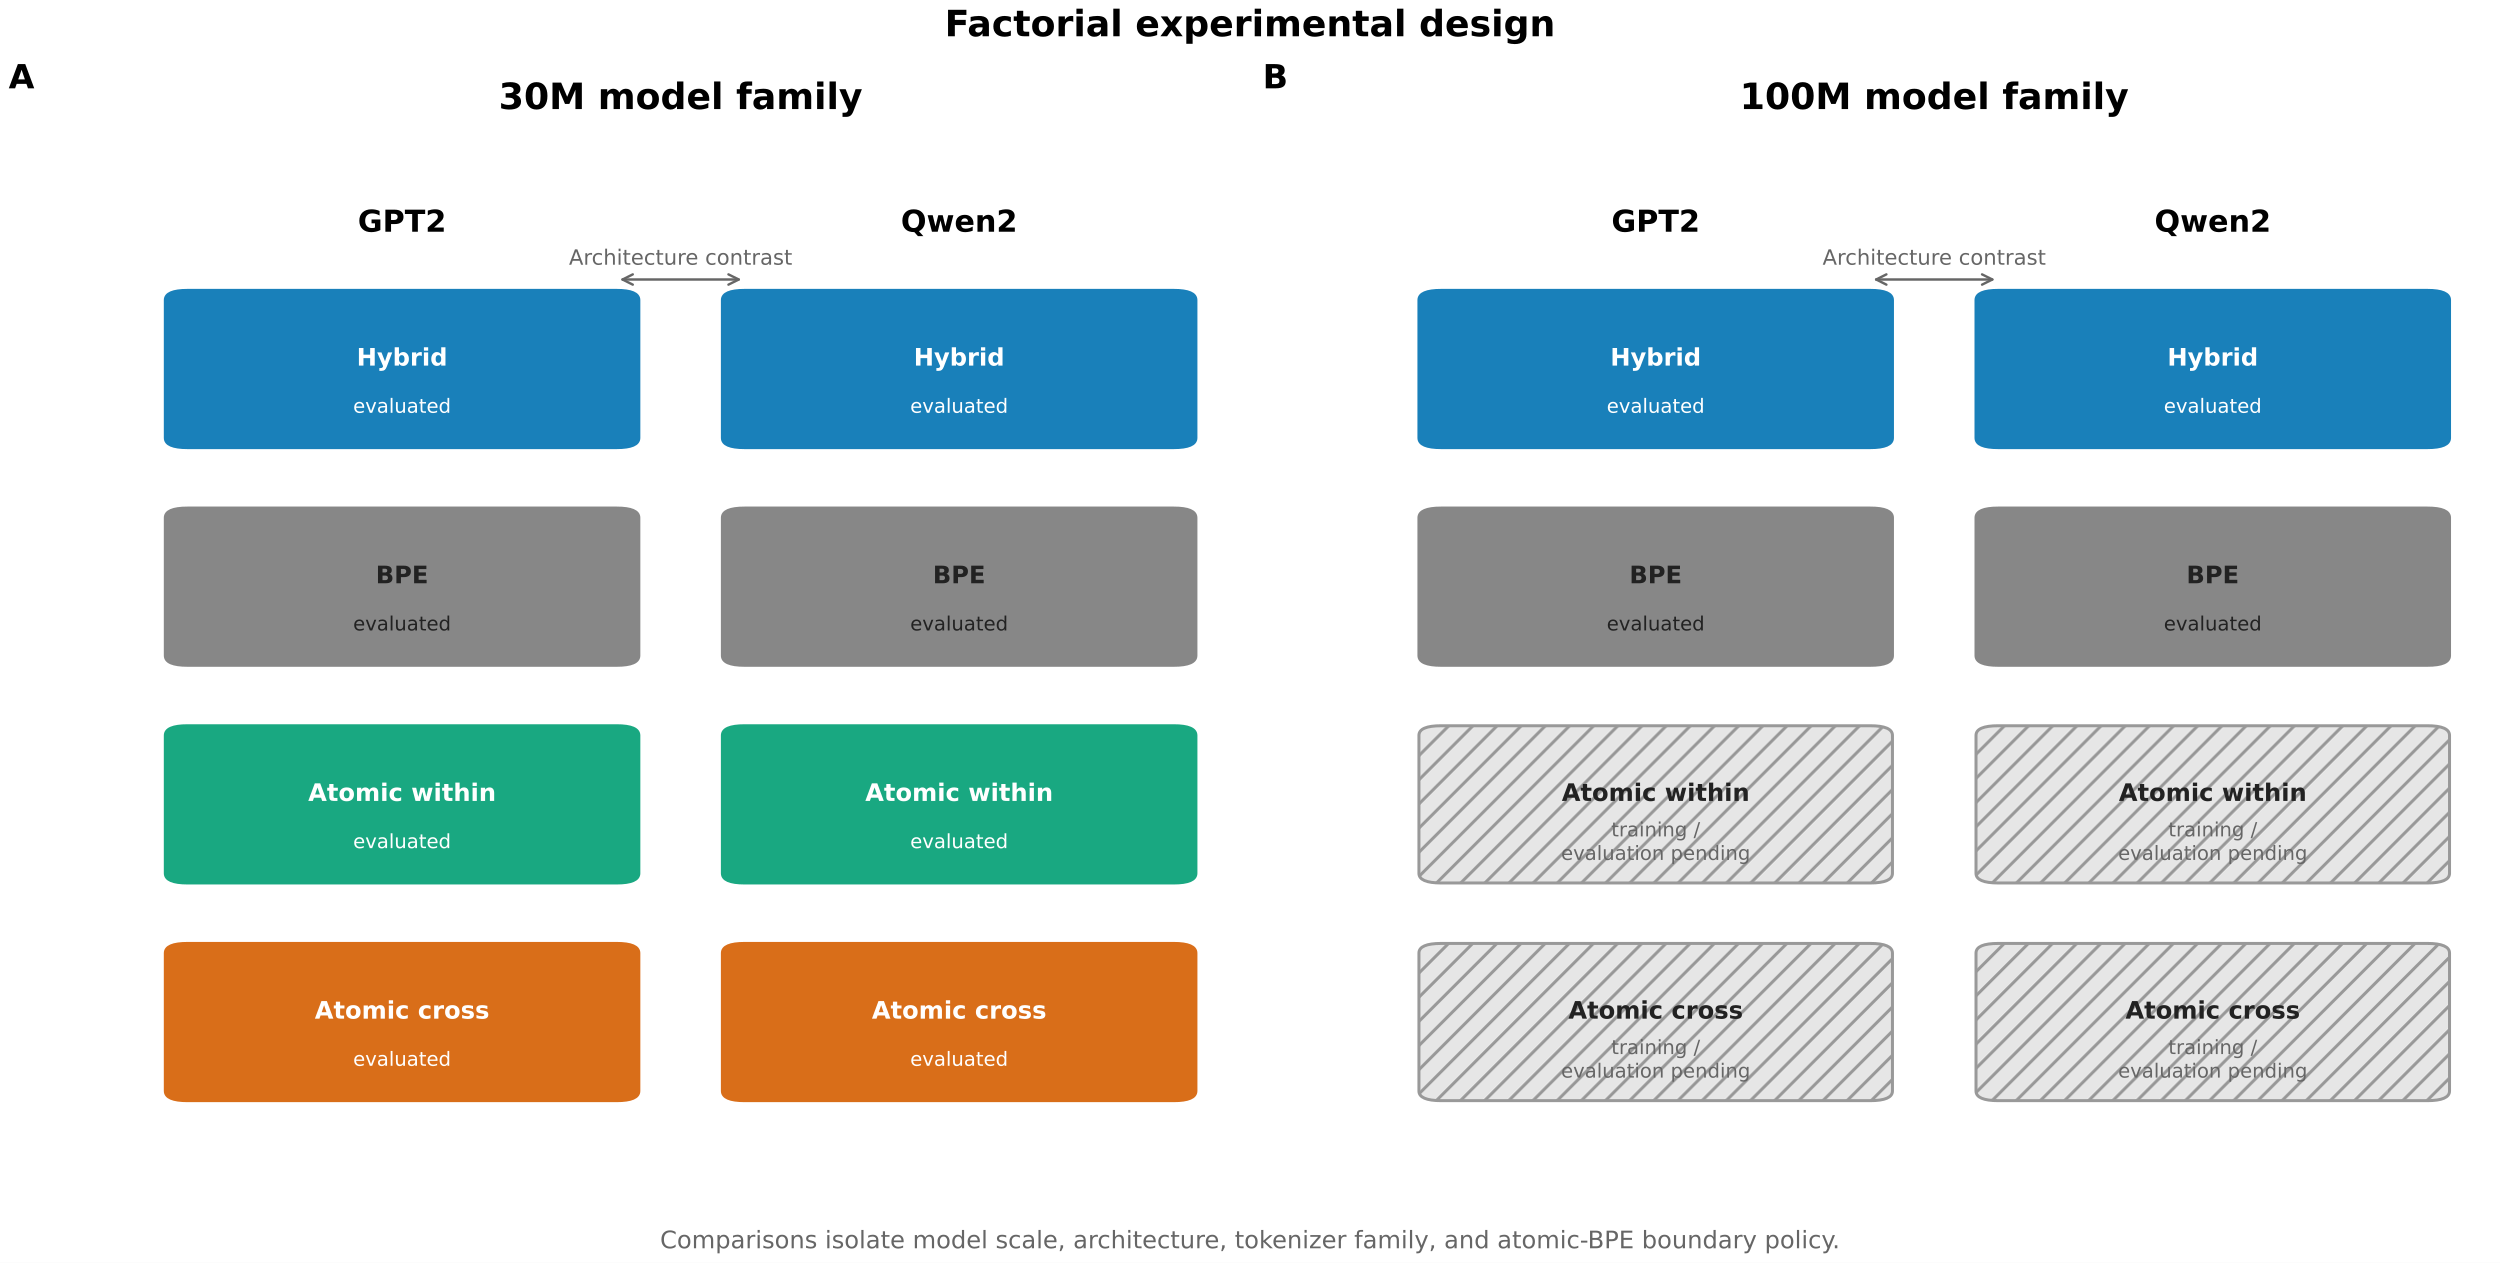
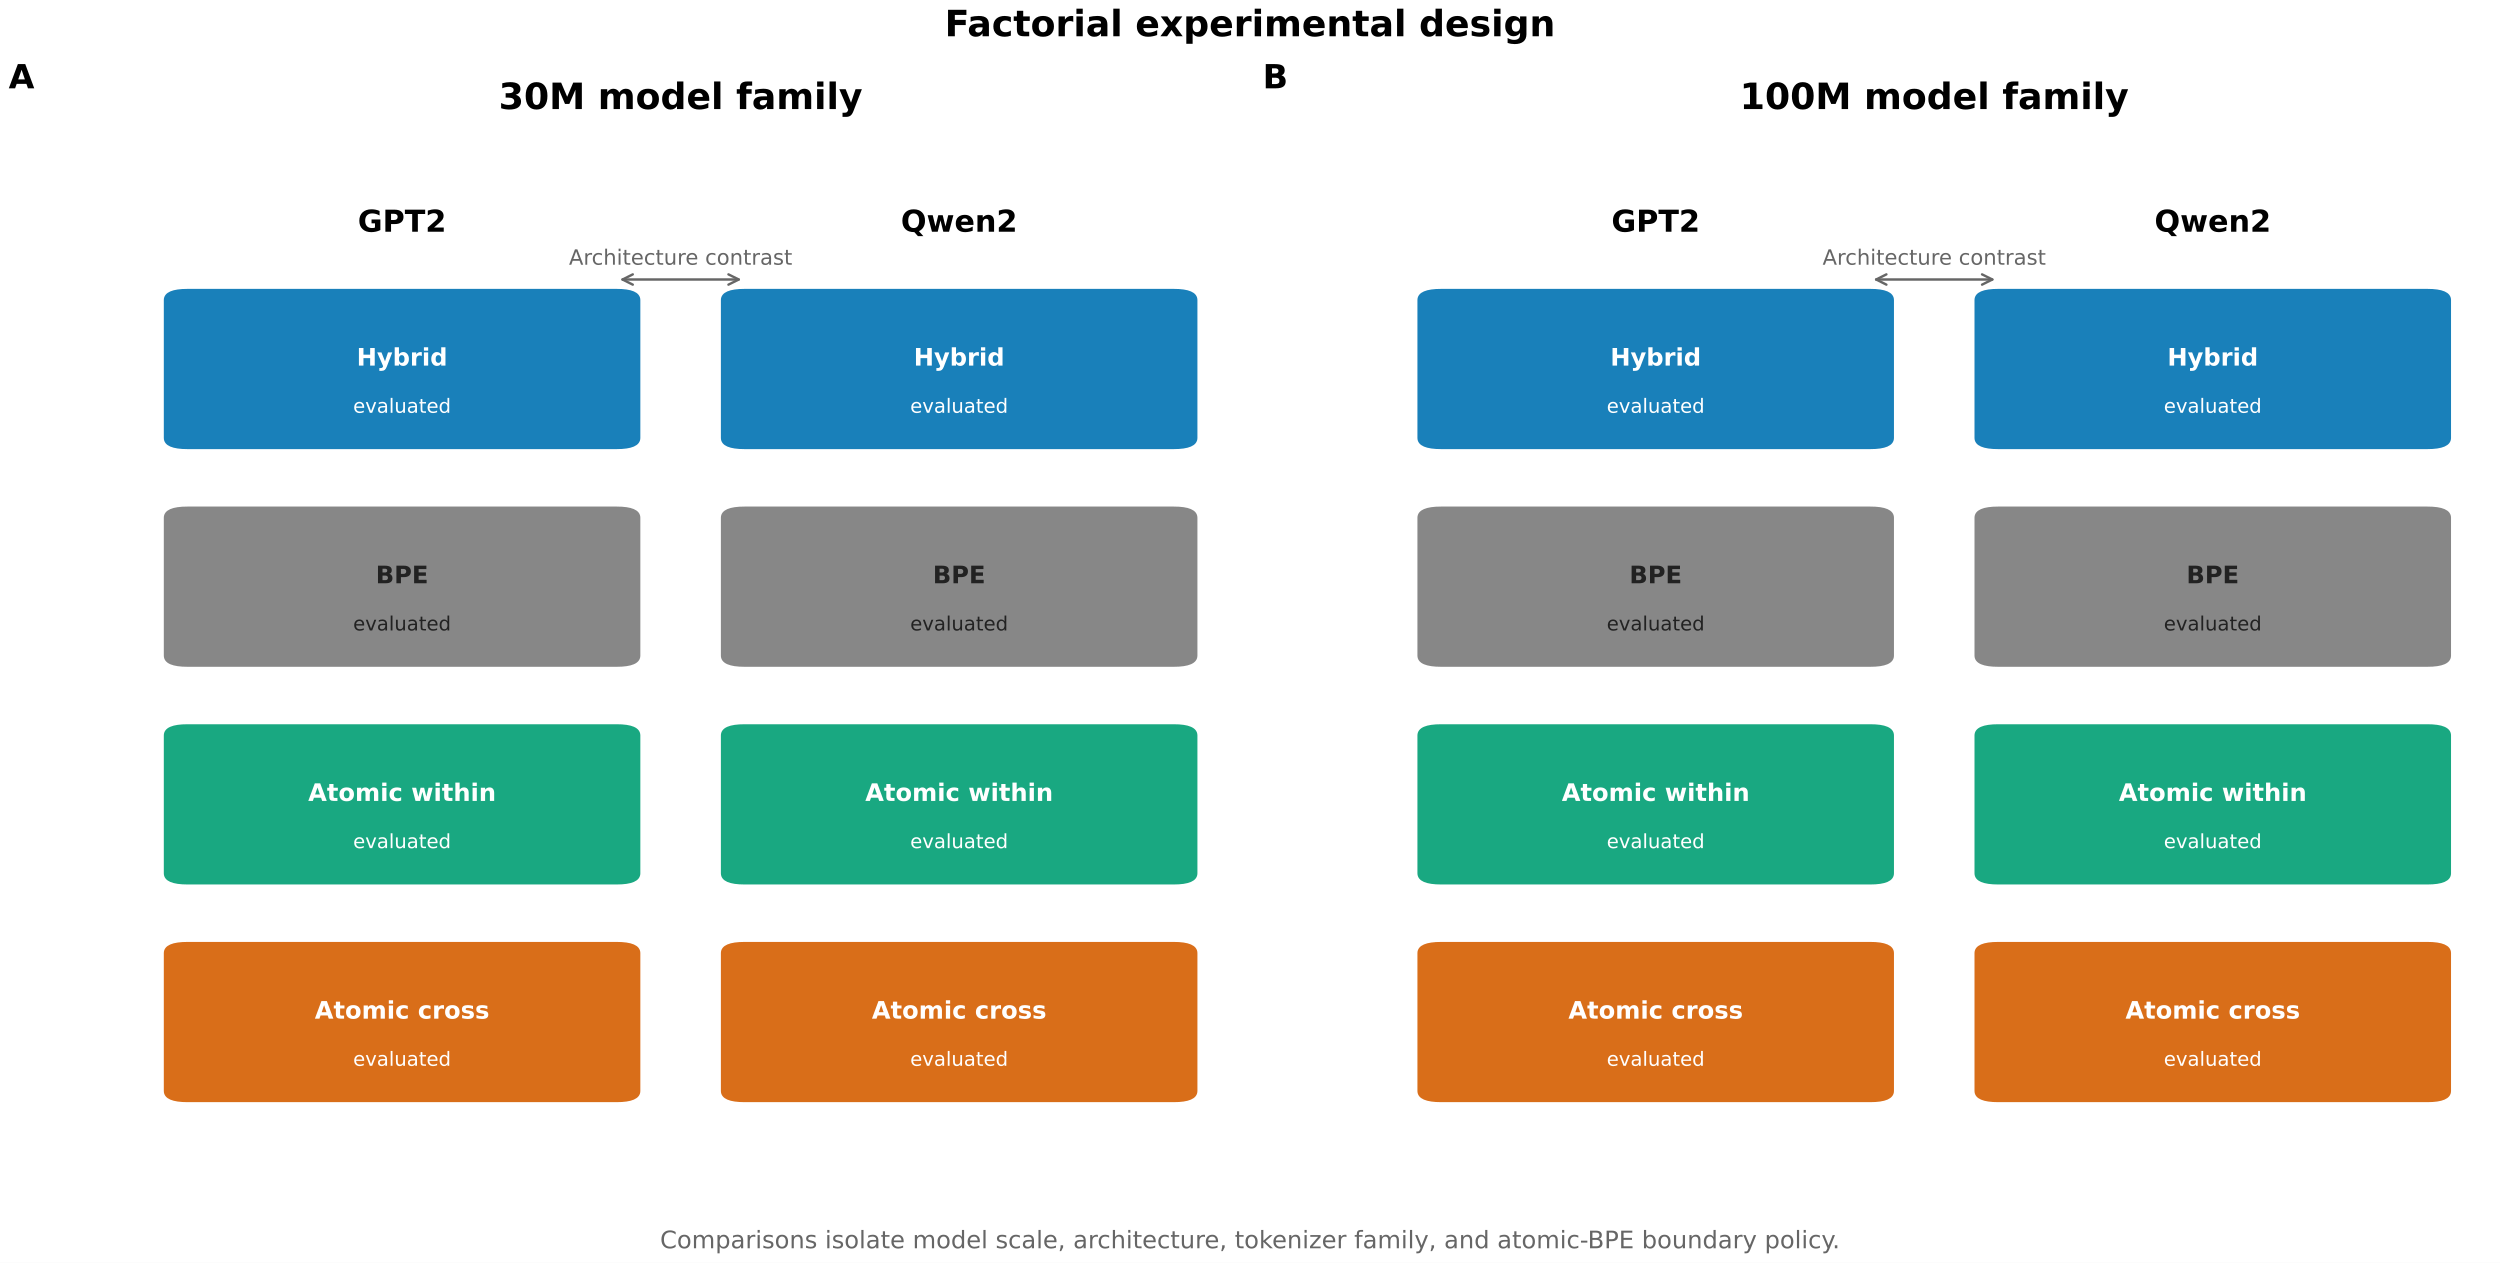
<svg xmlns="http://www.w3.org/2000/svg" width="827.756pt" height="418.106pt" viewBox="0 0 827.756 418.106" version="1.1">
  <defs>
    <style type="text/css">*{stroke-linejoin: round; stroke-linecap: butt}</style>
  </defs>
  <g id="figure_1">
    <g id="patch_1">
      <path d="M 0 418.106  L 827.756 418.106  L 827.756 0  L 0 0  z " style="fill: #ffffff" />
    </g>
    <g id="axes_1">
      <g id="patch_2">
-         <path d="M 62.116 148.203  L 204.141 148.203  Q 211.519 148.203 211.519 144.999  L 211.519 99.352  Q 211.519 96.149 204.141 96.149  L 62.116 96.149  Q 54.738 96.149 54.738 99.352  L 54.738 144.999  Q 54.738 148.203 62.116 148.203  z " clip-path="url(#p438d464469)" style="fill: #0072b2; opacity: 0.9; stroke: #0072b2; stroke-linejoin: miter" />
+         <path d="M 62.116 148.203  L 204.141 148.203  Q 211.519 148.203 211.519 144.999  L 211.519 99.352  Q 211.519 96.149 204.141 96.149  L 62.116 96.149  Q 54.738 96.149 54.738 99.352  L 54.738 144.999  Q 54.738 148.203 62.116 148.203  z " clip-path="url(#pdaebe8e92a)" style="fill: #0072b2; opacity: 0.9; stroke: #0072b2; stroke-linejoin: miter" />
      </g>
      <g id="patch_3">
-         <path d="M 62.116 220.278  L 204.141 220.278  Q 211.519 220.278 211.519 217.074  L 211.519 171.427  Q 211.519 168.223 204.141 168.223  L 62.116 168.223  Q 54.738 168.223 54.738 171.427  L 54.738 217.074  Q 54.738 220.278 62.116 220.278  z " clip-path="url(#p438d464469)" style="fill: #7a7a7a; opacity: 0.9; stroke: #7a7a7a; stroke-linejoin: miter" />
+         <path d="M 62.116 220.278  L 204.141 220.278  Q 211.519 220.278 211.519 217.074  L 211.519 171.427  Q 211.519 168.223 204.141 168.223  L 62.116 168.223  Q 54.738 168.223 54.738 171.427  L 54.738 217.074  Q 54.738 220.278 62.116 220.278  z " clip-path="url(#pdaebe8e92a)" style="fill: #7a7a7a; opacity: 0.9; stroke: #7a7a7a; stroke-linejoin: miter" />
      </g>
      <g id="patch_4">
-         <path d="M 62.116 292.353  L 204.141 292.353  Q 211.519 292.353 211.519 289.149  L 211.519 243.502  Q 211.519 240.298 204.141 240.298  L 62.116 240.298  Q 54.738 240.298 54.738 243.502  L 54.738 289.149  Q 54.738 292.353 62.116 292.353  z " clip-path="url(#p438d464469)" style="fill: #009e73; opacity: 0.9; stroke: #009e73; stroke-linejoin: miter" />
+         <path d="M 62.116 292.353  L 204.141 292.353  Q 211.519 292.353 211.519 289.149  L 211.519 243.502  Q 211.519 240.298 204.141 240.298  L 62.116 240.298  Q 54.738 240.298 54.738 243.502  L 54.738 289.149  Q 54.738 292.353 62.116 292.353  z " clip-path="url(#pdaebe8e92a)" style="fill: #009e73; opacity: 0.9; stroke: #009e73; stroke-linejoin: miter" />
      </g>
      <g id="patch_5">
-         <path d="M 62.116 364.427  L 204.141 364.427  Q 211.519 364.427 211.519 361.224  L 211.519 315.577  Q 211.519 312.373 204.141 312.373  L 62.116 312.373  Q 54.738 312.373 54.738 315.577  L 54.738 361.224  Q 54.738 364.427 62.116 364.427  z " clip-path="url(#p438d464469)" style="fill: #d55e00; opacity: 0.9; stroke: #d55e00; stroke-linejoin: miter" />
+         <path d="M 62.116 364.427  L 204.141 364.427  Q 211.519 364.427 211.519 361.224  L 211.519 315.577  Q 211.519 312.373 204.141 312.373  L 62.116 312.373  Q 54.738 312.373 54.738 315.577  L 54.738 361.224  Q 54.738 364.427 62.116 364.427  z " clip-path="url(#pdaebe8e92a)" style="fill: #d55e00; opacity: 0.9; stroke: #d55e00; stroke-linejoin: miter" />
      </g>
      <g id="patch_6">
-         <path d="M 246.564 148.203  L 388.589 148.203  Q 395.967 148.203 395.967 144.999  L 395.967 99.352  Q 395.967 96.149 388.589 96.149  L 246.564 96.149  Q 239.186 96.149 239.186 99.352  L 239.186 144.999  Q 239.186 148.203 246.564 148.203  z " clip-path="url(#p438d464469)" style="fill: #0072b2; opacity: 0.9; stroke: #0072b2; stroke-linejoin: miter" />
+         <path d="M 246.564 148.203  L 388.589 148.203  Q 395.967 148.203 395.967 144.999  L 395.967 99.352  Q 395.967 96.149 388.589 96.149  L 246.564 96.149  Q 239.186 96.149 239.186 99.352  L 239.186 144.999  Q 239.186 148.203 246.564 148.203  z " clip-path="url(#pdaebe8e92a)" style="fill: #0072b2; opacity: 0.9; stroke: #0072b2; stroke-linejoin: miter" />
      </g>
      <g id="patch_7">
-         <path d="M 246.564 220.278  L 388.589 220.278  Q 395.967 220.278 395.967 217.074  L 395.967 171.427  Q 395.967 168.223 388.589 168.223  L 246.564 168.223  Q 239.186 168.223 239.186 171.427  L 239.186 217.074  Q 239.186 220.278 246.564 220.278  z " clip-path="url(#p438d464469)" style="fill: #7a7a7a; opacity: 0.9; stroke: #7a7a7a; stroke-linejoin: miter" />
+         <path d="M 246.564 220.278  L 388.589 220.278  Q 395.967 220.278 395.967 217.074  L 395.967 171.427  Q 395.967 168.223 388.589 168.223  L 246.564 168.223  Q 239.186 168.223 239.186 171.427  L 239.186 217.074  Q 239.186 220.278 246.564 220.278  z " clip-path="url(#pdaebe8e92a)" style="fill: #7a7a7a; opacity: 0.9; stroke: #7a7a7a; stroke-linejoin: miter" />
      </g>
      <g id="patch_8">
-         <path d="M 246.564 292.353  L 388.589 292.353  Q 395.967 292.353 395.967 289.149  L 395.967 243.502  Q 395.967 240.298 388.589 240.298  L 246.564 240.298  Q 239.186 240.298 239.186 243.502  L 239.186 289.149  Q 239.186 292.353 246.564 292.353  z " clip-path="url(#p438d464469)" style="fill: #009e73; opacity: 0.9; stroke: #009e73; stroke-linejoin: miter" />
+         <path d="M 246.564 292.353  L 388.589 292.353  Q 395.967 292.353 395.967 289.149  L 395.967 243.502  Q 395.967 240.298 388.589 240.298  L 246.564 240.298  Q 239.186 240.298 239.186 243.502  L 239.186 289.149  Q 239.186 292.353 246.564 292.353  z " clip-path="url(#pdaebe8e92a)" style="fill: #009e73; opacity: 0.9; stroke: #009e73; stroke-linejoin: miter" />
      </g>
      <g id="patch_9">
-         <path d="M 246.564 364.427  L 388.589 364.427  Q 395.967 364.427 395.967 361.224  L 395.967 315.577  Q 395.967 312.373 388.589 312.373  L 246.564 312.373  Q 239.186 312.373 239.186 315.577  L 239.186 361.224  Q 239.186 364.427 246.564 364.427  z " clip-path="url(#p438d464469)" style="fill: #d55e00; opacity: 0.9; stroke: #d55e00; stroke-linejoin: miter" />
+         <path d="M 246.564 364.427  L 388.589 364.427  Q 395.967 364.427 395.967 361.224  L 395.967 315.577  Q 395.967 312.373 388.589 312.373  L 246.564 312.373  Q 239.186 312.373 239.186 315.577  L 239.186 361.224  Q 239.186 364.427 246.564 364.427  z " clip-path="url(#pdaebe8e92a)" style="fill: #d55e00; opacity: 0.9; stroke: #d55e00; stroke-linejoin: miter" />
      </g>
      <g id="text_1">
        <text style="font-weight: 700; font-size: 10px; font-family: 'DejaVu Sans', 'Arial', 'Liberation Sans', sans-serif; text-anchor: middle" x="133.129" y="76.723" transform="rotate(-0 133.1287 76.72329)">GPT2</text>
      </g>
      <g id="text_2">
        <text style="font-weight: 700; font-size: 8px; font-family: 'DejaVu Sans', 'Arial', 'Liberation Sans', sans-serif; text-anchor: middle; fill: #ffffff" x="133.129" y="121.051" transform="rotate(-0 133.1287 121.0507)">Hybrid</text>
      </g>
      <g id="text_3">
        <text style="font-size: 6.5px; font-family: 'DejaVu Sans', 'Arial', 'Liberation Sans', sans-serif; text-anchor: middle; fill: #ffffff" x="133.129" y="136.678" transform="rotate(-0 133.1287 136.6777)">evaluated</text>
      </g>
      <g id="text_4">
        <text style="font-weight: 700; font-size: 8px; font-family: 'DejaVu Sans', 'Arial', 'Liberation Sans', sans-serif; text-anchor: middle; fill: #222222" x="133.129" y="193.125" transform="rotate(-0 133.1287 193.1253)">BPE</text>
      </g>
      <g id="text_5">
        <text style="font-size: 6.5px; font-family: 'DejaVu Sans', 'Arial', 'Liberation Sans', sans-serif; text-anchor: middle; fill: #222222" x="133.129" y="208.753" transform="rotate(-0 133.1287 208.7526)">evaluated</text>
      </g>
      <g id="text_6">
        <text style="font-weight: 700; font-size: 8px; font-family: 'DejaVu Sans', 'Arial', 'Liberation Sans', sans-serif; text-anchor: middle; fill: #ffffff" x="133.129" y="265.201" transform="rotate(-0 133.1287 265.2006)">Atomic within</text>
      </g>
      <g id="text_7">
        <text style="font-size: 6.5px; font-family: 'DejaVu Sans', 'Arial', 'Liberation Sans', sans-serif; text-anchor: middle; fill: #ffffff" x="133.129" y="280.828" transform="rotate(-0 133.1287 280.8275)">evaluated</text>
      </g>
      <g id="text_8">
        <text style="font-weight: 700; font-size: 8px; font-family: 'DejaVu Sans', 'Arial', 'Liberation Sans', sans-serif; text-anchor: middle; fill: #ffffff" x="133.129" y="337.276" transform="rotate(-0 133.1287 337.2755)">Atomic cross</text>
      </g>
      <g id="text_9">
        <text style="font-size: 6.5px; font-family: 'DejaVu Sans', 'Arial', 'Liberation Sans', sans-serif; text-anchor: middle; fill: #ffffff" x="133.129" y="352.902" transform="rotate(-0 133.1287 352.9025)">evaluated</text>
      </g>
      <g id="text_10">
        <text style="font-weight: 700; font-size: 10px; font-family: 'DejaVu Sans', 'Arial', 'Liberation Sans', sans-serif; text-anchor: middle" x="317.577" y="76.723" transform="rotate(-0 317.5767 76.72329)">Qwen2</text>
      </g>
      <g id="text_11">
        <text style="font-weight: 700; font-size: 8px; font-family: 'DejaVu Sans', 'Arial', 'Liberation Sans', sans-serif; text-anchor: middle; fill: #ffffff" x="317.577" y="121.051" transform="rotate(-0 317.5767 121.0507)">Hybrid</text>
      </g>
      <g id="text_12">
        <text style="font-size: 6.5px; font-family: 'DejaVu Sans', 'Arial', 'Liberation Sans', sans-serif; text-anchor: middle; fill: #ffffff" x="317.577" y="136.678" transform="rotate(-0 317.5767 136.6777)">evaluated</text>
      </g>
      <g id="text_13">
        <text style="font-weight: 700; font-size: 8px; font-family: 'DejaVu Sans', 'Arial', 'Liberation Sans', sans-serif; text-anchor: middle; fill: #222222" x="317.577" y="193.125" transform="rotate(-0 317.5767 193.1253)">BPE</text>
      </g>
      <g id="text_14">
        <text style="font-size: 6.5px; font-family: 'DejaVu Sans', 'Arial', 'Liberation Sans', sans-serif; text-anchor: middle; fill: #222222" x="317.577" y="208.753" transform="rotate(-0 317.5767 208.7526)">evaluated</text>
      </g>
      <g id="text_15">
        <text style="font-weight: 700; font-size: 8px; font-family: 'DejaVu Sans', 'Arial', 'Liberation Sans', sans-serif; text-anchor: middle; fill: #ffffff" x="317.577" y="265.201" transform="rotate(-0 317.5767 265.2006)">Atomic within</text>
      </g>
      <g id="text_16">
        <text style="font-size: 6.5px; font-family: 'DejaVu Sans', 'Arial', 'Liberation Sans', sans-serif; text-anchor: middle; fill: #ffffff" x="317.577" y="280.828" transform="rotate(-0 317.5767 280.8275)">evaluated</text>
      </g>
      <g id="text_17">
        <text style="font-weight: 700; font-size: 8px; font-family: 'DejaVu Sans', 'Arial', 'Liberation Sans', sans-serif; text-anchor: middle; fill: #ffffff" x="317.577" y="337.276" transform="rotate(-0 317.5767 337.2755)">Atomic cross</text>
      </g>
      <g id="text_18">
        <text style="font-size: 6.5px; font-family: 'DejaVu Sans', 'Arial', 'Liberation Sans', sans-serif; text-anchor: middle; fill: #ffffff" x="317.577" y="352.902" transform="rotate(-0 317.5767 352.9025)">evaluated</text>
      </g>
      <g id="patch_10">
        <path d="M 244.59 92.545  Q 225.351 92.545 206.113 92.545  " style="fill: none; stroke: #666666; stroke-width: 0.8; stroke-linecap: round" />
        <path d="M 241.19 90.845  L 244.59 92.545  L 241.19 94.245  " style="fill: none; stroke: #666666; stroke-width: 0.8; stroke-linecap: round" />
        <path d="M 209.513 94.245  L 206.113 92.545  L 209.513 90.845  " style="fill: none; stroke: #666666; stroke-width: 0.8; stroke-linecap: round" />
      </g>
      <g id="text_19">
        <text style="font-size: 7px; font-family: 'DejaVu Sans', 'Arial', 'Liberation Sans', sans-serif; text-anchor: middle; fill: #666666" x="225.353" y="87.66" transform="rotate(-0 225.3527 87.65982)">Architecture contrast</text>
      </g>
      <g id="text_20">
        <text style="font-weight: 700; font-size: 11px; font-family: 'DejaVu Sans', 'Arial', 'Liberation Sans', sans-serif; text-anchor: end" x="11.393" y="29.239" transform="rotate(-0 11.39297 29.23914)">A</text>
      </g>
      <g id="text_21">
        <text style="font-weight: 700; font-size: 12px; font-family: 'DejaVu Sans', 'Arial', 'Liberation Sans', sans-serif; text-anchor: middle" x="225.353" y="36.101" transform="rotate(-0 225.3527 36.10066)">30M model family</text>
      </g>
    </g>
    <g id="axes_2">
      <g id="patch_11">
-         <path d="M 477.191 148.203  L 619.216 148.203  Q 626.594 148.203 626.594 144.999  L 626.594 99.352  Q 626.594 96.149 619.216 96.149  L 477.191 96.149  Q 469.814 96.149 469.814 99.352  L 469.814 144.999  Q 469.814 148.203 477.191 148.203  z " clip-path="url(#pfcdf1b87db)" style="fill: #0072b2; opacity: 0.9; stroke: #0072b2; stroke-linejoin: miter" />
+         <path d="M 477.191 148.203  L 619.216 148.203  Q 626.594 148.203 626.594 144.999  L 626.594 99.352  Q 626.594 96.149 619.216 96.149  L 477.191 96.149  Q 469.814 96.149 469.814 99.352  L 469.814 144.999  Q 469.814 148.203 477.191 148.203  z " clip-path="url(#p8440297b12)" style="fill: #0072b2; opacity: 0.9; stroke: #0072b2; stroke-linejoin: miter" />
      </g>
      <g id="patch_12">
-         <path d="M 477.191 220.278  L 619.216 220.278  Q 626.594 220.278 626.594 217.074  L 626.594 171.427  Q 626.594 168.223 619.216 168.223  L 477.191 168.223  Q 469.814 168.223 469.814 171.427  L 469.814 217.074  Q 469.814 220.278 477.191 220.278  z " clip-path="url(#pfcdf1b87db)" style="fill: #7a7a7a; opacity: 0.9; stroke: #7a7a7a; stroke-linejoin: miter" />
+         <path d="M 477.191 220.278  L 619.216 220.278  Q 626.594 220.278 626.594 217.074  L 626.594 171.427  Q 626.594 168.223 619.216 168.223  L 477.191 168.223  Q 469.814 168.223 469.814 171.427  L 469.814 217.074  Q 469.814 220.278 477.191 220.278  z " clip-path="url(#p8440297b12)" style="fill: #7a7a7a; opacity: 0.9; stroke: #7a7a7a; stroke-linejoin: miter" />
      </g>
      <g id="patch_13">
-         <path d="M 477.191 292.353  L 619.216 292.353  Q 626.594 292.353 626.594 289.149  L 626.594 243.502  Q 626.594 240.298 619.216 240.298  L 477.191 240.298  Q 469.814 240.298 469.814 243.502  L 469.814 289.149  Q 469.814 292.353 477.191 292.353  z " clip-path="url(#pfcdf1b87db)" style="fill: url(#hc5d4b00725); stroke: #999999; stroke-linejoin: miter" />
+         <path d="M 477.191 292.353  L 619.216 292.353  Q 626.594 292.353 626.594 289.149  L 626.594 243.502  Q 626.594 240.298 619.216 240.298  L 477.191 240.298  Q 469.814 240.298 469.814 243.502  L 469.814 289.149  Q 469.814 292.353 477.191 292.353  z " clip-path="url(#p8440297b12)" style="fill: #009e73; opacity: 0.9; stroke: #009e73; stroke-linejoin: miter" />
      </g>
      <g id="patch_14">
-         <path d="M 477.191 364.427  L 619.216 364.427  Q 626.594 364.427 626.594 361.224  L 626.594 315.577  Q 626.594 312.373 619.216 312.373  L 477.191 312.373  Q 469.814 312.373 469.814 315.577  L 469.814 361.224  Q 469.814 364.427 477.191 364.427  z " clip-path="url(#pfcdf1b87db)" style="fill: url(#hc5d4b00725); stroke: #999999; stroke-linejoin: miter" />
+         <path d="M 477.191 364.427  L 619.216 364.427  Q 626.594 364.427 626.594 361.224  L 626.594 315.577  Q 626.594 312.373 619.216 312.373  L 477.191 312.373  Q 469.814 312.373 469.814 315.577  L 469.814 361.224  Q 469.814 364.427 477.191 364.427  z " clip-path="url(#p8440297b12)" style="fill: #d55e00; opacity: 0.9; stroke: #d55e00; stroke-linejoin: miter" />
      </g>
      <g id="patch_15">
-         <path d="M 661.64 148.203  L 803.665 148.203  Q 811.042 148.203 811.042 144.999  L 811.042 99.352  Q 811.042 96.149 803.665 96.149  L 661.64 96.149  Q 654.262 96.149 654.262 99.352  L 654.262 144.999  Q 654.262 148.203 661.64 148.203  z " clip-path="url(#pfcdf1b87db)" style="fill: #0072b2; opacity: 0.9; stroke: #0072b2; stroke-linejoin: miter" />
+         <path d="M 661.64 148.203  L 803.665 148.203  Q 811.042 148.203 811.042 144.999  L 811.042 99.352  Q 811.042 96.149 803.665 96.149  L 661.64 96.149  Q 654.262 96.149 654.262 99.352  L 654.262 144.999  Q 654.262 148.203 661.64 148.203  z " clip-path="url(#p8440297b12)" style="fill: #0072b2; opacity: 0.9; stroke: #0072b2; stroke-linejoin: miter" />
      </g>
      <g id="patch_16">
-         <path d="M 661.64 220.278  L 803.665 220.278  Q 811.042 220.278 811.042 217.074  L 811.042 171.427  Q 811.042 168.223 803.665 168.223  L 661.64 168.223  Q 654.262 168.223 654.262 171.427  L 654.262 217.074  Q 654.262 220.278 661.64 220.278  z " clip-path="url(#pfcdf1b87db)" style="fill: #7a7a7a; opacity: 0.9; stroke: #7a7a7a; stroke-linejoin: miter" />
+         <path d="M 661.64 220.278  L 803.665 220.278  Q 811.042 220.278 811.042 217.074  L 811.042 171.427  Q 811.042 168.223 803.665 168.223  L 661.64 168.223  Q 654.262 168.223 654.262 171.427  L 654.262 217.074  Q 654.262 220.278 661.64 220.278  z " clip-path="url(#p8440297b12)" style="fill: #7a7a7a; opacity: 0.9; stroke: #7a7a7a; stroke-linejoin: miter" />
      </g>
      <g id="patch_17">
-         <path d="M 661.64 292.353  L 803.665 292.353  Q 811.042 292.353 811.042 289.149  L 811.042 243.502  Q 811.042 240.298 803.665 240.298  L 661.64 240.298  Q 654.262 240.298 654.262 243.502  L 654.262 289.149  Q 654.262 292.353 661.64 292.353  z " clip-path="url(#pfcdf1b87db)" style="fill: url(#hc5d4b00725); stroke: #999999; stroke-linejoin: miter" />
+         <path d="M 661.64 292.353  L 803.665 292.353  Q 811.042 292.353 811.042 289.149  L 811.042 243.502  Q 811.042 240.298 803.665 240.298  L 661.64 240.298  Q 654.262 240.298 654.262 243.502  L 654.262 289.149  Q 654.262 292.353 661.64 292.353  z " clip-path="url(#p8440297b12)" style="fill: #009e73; opacity: 0.9; stroke: #009e73; stroke-linejoin: miter" />
      </g>
      <g id="patch_18">
-         <path d="M 661.64 364.427  L 803.665 364.427  Q 811.042 364.427 811.042 361.224  L 811.042 315.577  Q 811.042 312.373 803.665 312.373  L 661.64 312.373  Q 654.262 312.373 654.262 315.577  L 654.262 361.224  Q 654.262 364.427 661.64 364.427  z " clip-path="url(#pfcdf1b87db)" style="fill: url(#hc5d4b00725); stroke: #999999; stroke-linejoin: miter" />
+         <path d="M 661.64 364.427  L 803.665 364.427  Q 811.042 364.427 811.042 361.224  L 811.042 315.577  Q 811.042 312.373 803.665 312.373  L 661.64 312.373  Q 654.262 312.373 654.262 315.577  L 654.262 361.224  Q 654.262 364.427 661.64 364.427  z " clip-path="url(#p8440297b12)" style="fill: #d55e00; opacity: 0.9; stroke: #d55e00; stroke-linejoin: miter" />
      </g>
      <g id="text_22">
        <text style="font-weight: 700; font-size: 10px; font-family: 'DejaVu Sans', 'Arial', 'Liberation Sans', sans-serif; text-anchor: middle" x="548.204" y="76.723" transform="rotate(-0 548.204 76.72329)">GPT2</text>
      </g>
      <g id="text_23">
        <text style="font-weight: 700; font-size: 8px; font-family: 'DejaVu Sans', 'Arial', 'Liberation Sans', sans-serif; text-anchor: middle; fill: #ffffff" x="548.204" y="121.051" transform="rotate(-0 548.204 121.0507)">Hybrid</text>
      </g>
      <g id="text_24">
        <text style="font-size: 6.5px; font-family: 'DejaVu Sans', 'Arial', 'Liberation Sans', sans-serif; text-anchor: middle; fill: #ffffff" x="548.204" y="136.678" transform="rotate(-0 548.204 136.6777)">evaluated</text>
      </g>
      <g id="text_25">
        <text style="font-weight: 700; font-size: 8px; font-family: 'DejaVu Sans', 'Arial', 'Liberation Sans', sans-serif; text-anchor: middle; fill: #222222" x="548.204" y="193.125" transform="rotate(-0 548.204 193.1253)">BPE</text>
      </g>
      <g id="text_26">
        <text style="font-size: 6.5px; font-family: 'DejaVu Sans', 'Arial', 'Liberation Sans', sans-serif; text-anchor: middle; fill: #222222" x="548.204" y="208.753" transform="rotate(-0 548.204 208.7526)">evaluated</text>
      </g>
      <g id="text_27">
-         <text style="font-weight: 700; font-size: 8px; font-family: 'DejaVu Sans', 'Arial', 'Liberation Sans', sans-serif; text-anchor: middle; fill: #222222" x="548.204" y="265.201" transform="rotate(-0 548.204 265.2006)">Atomic within</text>
+         <text style="font-weight: 700; font-size: 8px; font-family: 'DejaVu Sans', 'Arial', 'Liberation Sans', sans-serif; text-anchor: middle; fill: #ffffff" x="548.204" y="265.201" transform="rotate(-0 548.204 265.2006)">Atomic within</text>
      </g>
      <g id="text_28">
-         <text style="font-size: 6.5px; font-family: 'DejaVu Sans', 'Arial', 'Liberation Sans', sans-serif; fill: #666666" transform="translate(533.4861 276.9266)">training /</text>
-         <text style="font-size: 6.5px; font-family: 'DejaVu Sans', 'Arial', 'Liberation Sans', sans-serif; fill: #666666" transform="translate(516.8649 284.7284)">evaluation pending</text>
+         <text style="font-size: 6.5px; font-family: 'DejaVu Sans', 'Arial', 'Liberation Sans', sans-serif; text-anchor: middle; fill: #ffffff" x="548.204" y="280.828" transform="rotate(-0 548.204 280.8275)">evaluated</text>
      </g>
      <g id="text_29">
-         <text style="font-weight: 700; font-size: 8px; font-family: 'DejaVu Sans', 'Arial', 'Liberation Sans', sans-serif; text-anchor: middle; fill: #222222" x="548.204" y="337.276" transform="rotate(-0 548.204 337.2755)">Atomic cross</text>
+         <text style="font-weight: 700; font-size: 8px; font-family: 'DejaVu Sans', 'Arial', 'Liberation Sans', sans-serif; text-anchor: middle; fill: #ffffff" x="548.204" y="337.276" transform="rotate(-0 548.204 337.2755)">Atomic cross</text>
      </g>
      <g id="text_30">
-         <text style="font-size: 6.5px; font-family: 'DejaVu Sans', 'Arial', 'Liberation Sans', sans-serif; fill: #666666" transform="translate(533.4861 349.0016)">training /</text>
-         <text style="font-size: 6.5px; font-family: 'DejaVu Sans', 'Arial', 'Liberation Sans', sans-serif; fill: #666666" transform="translate(516.8649 356.8034)">evaluation pending</text>
+         <text style="font-size: 6.5px; font-family: 'DejaVu Sans', 'Arial', 'Liberation Sans', sans-serif; text-anchor: middle; fill: #ffffff" x="548.204" y="352.902" transform="rotate(-0 548.204 352.9025)">evaluated</text>
      </g>
      <g id="text_31">
        <text style="font-weight: 700; font-size: 10px; font-family: 'DejaVu Sans', 'Arial', 'Liberation Sans', sans-serif; text-anchor: middle" x="732.652" y="76.723" transform="rotate(-0 732.652 76.72329)">Qwen2</text>
      </g>
      <g id="text_32">
        <text style="font-weight: 700; font-size: 8px; font-family: 'DejaVu Sans', 'Arial', 'Liberation Sans', sans-serif; text-anchor: middle; fill: #ffffff" x="732.652" y="121.051" transform="rotate(-0 732.652 121.0507)">Hybrid</text>
      </g>
      <g id="text_33">
        <text style="font-size: 6.5px; font-family: 'DejaVu Sans', 'Arial', 'Liberation Sans', sans-serif; text-anchor: middle; fill: #ffffff" x="732.652" y="136.678" transform="rotate(-0 732.652 136.6777)">evaluated</text>
      </g>
      <g id="text_34">
        <text style="font-weight: 700; font-size: 8px; font-family: 'DejaVu Sans', 'Arial', 'Liberation Sans', sans-serif; text-anchor: middle; fill: #222222" x="732.652" y="193.125" transform="rotate(-0 732.652 193.1253)">BPE</text>
      </g>
      <g id="text_35">
        <text style="font-size: 6.5px; font-family: 'DejaVu Sans', 'Arial', 'Liberation Sans', sans-serif; text-anchor: middle; fill: #222222" x="732.652" y="208.753" transform="rotate(-0 732.652 208.7526)">evaluated</text>
      </g>
      <g id="text_36">
-         <text style="font-weight: 700; font-size: 8px; font-family: 'DejaVu Sans', 'Arial', 'Liberation Sans', sans-serif; text-anchor: middle; fill: #222222" x="732.652" y="265.201" transform="rotate(-0 732.652 265.2006)">Atomic within</text>
+         <text style="font-weight: 700; font-size: 8px; font-family: 'DejaVu Sans', 'Arial', 'Liberation Sans', sans-serif; text-anchor: middle; fill: #ffffff" x="732.652" y="265.201" transform="rotate(-0 732.652 265.2006)">Atomic within</text>
      </g>
      <g id="text_37">
-         <text style="font-size: 6.5px; font-family: 'DejaVu Sans', 'Arial', 'Liberation Sans', sans-serif; fill: #666666" transform="translate(717.9341 276.9266)">training /</text>
-         <text style="font-size: 6.5px; font-family: 'DejaVu Sans', 'Arial', 'Liberation Sans', sans-serif; fill: #666666" transform="translate(701.3129 284.7284)">evaluation pending</text>
+         <text style="font-size: 6.5px; font-family: 'DejaVu Sans', 'Arial', 'Liberation Sans', sans-serif; text-anchor: middle; fill: #ffffff" x="732.652" y="280.828" transform="rotate(-0 732.652 280.8275)">evaluated</text>
      </g>
      <g id="text_38">
-         <text style="font-weight: 700; font-size: 8px; font-family: 'DejaVu Sans', 'Arial', 'Liberation Sans', sans-serif; text-anchor: middle; fill: #222222" x="732.652" y="337.276" transform="rotate(-0 732.652 337.2755)">Atomic cross</text>
+         <text style="font-weight: 700; font-size: 8px; font-family: 'DejaVu Sans', 'Arial', 'Liberation Sans', sans-serif; text-anchor: middle; fill: #ffffff" x="732.652" y="337.276" transform="rotate(-0 732.652 337.2755)">Atomic cross</text>
      </g>
      <g id="text_39">
-         <text style="font-size: 6.5px; font-family: 'DejaVu Sans', 'Arial', 'Liberation Sans', sans-serif; fill: #666666" transform="translate(717.9341 349.0016)">training /</text>
-         <text style="font-size: 6.5px; font-family: 'DejaVu Sans', 'Arial', 'Liberation Sans', sans-serif; fill: #666666" transform="translate(701.3129 356.8034)">evaluation pending</text>
+         <text style="font-size: 6.5px; font-family: 'DejaVu Sans', 'Arial', 'Liberation Sans', sans-serif; text-anchor: middle; fill: #ffffff" x="732.652" y="352.902" transform="rotate(-0 732.652 352.9025)">evaluated</text>
      </g>
      <g id="patch_19">
        <path d="M 659.665 92.545  Q 640.427 92.545 621.188 92.545  " style="fill: none; stroke: #666666; stroke-width: 0.8; stroke-linecap: round" />
        <path d="M 656.265 90.845  L 659.665 92.545  L 656.265 94.245  " style="fill: none; stroke: #666666; stroke-width: 0.8; stroke-linecap: round" />
        <path d="M 624.588 94.245  L 621.188 92.545  L 624.588 90.845  " style="fill: none; stroke: #666666; stroke-width: 0.8; stroke-linecap: round" />
      </g>
      <g id="text_40">
        <text style="font-size: 7px; font-family: 'DejaVu Sans', 'Arial', 'Liberation Sans', sans-serif; text-anchor: middle; fill: #666666" x="640.428" y="87.66" transform="rotate(-0 640.428 87.65982)">Architecture contrast</text>
      </g>
      <g id="text_41">
        <text style="font-weight: 700; font-size: 11px; font-family: 'DejaVu Sans', 'Arial', 'Liberation Sans', sans-serif; text-anchor: end" x="426.468" y="29.239" transform="rotate(-0 426.4683 29.23914)">B</text>
      </g>
      <g id="text_42">
        <text style="font-weight: 700; font-size: 12px; font-family: 'DejaVu Sans', 'Arial', 'Liberation Sans', sans-serif; text-anchor: middle" x="640.428" y="36.101" transform="rotate(-0 640.428 36.10066)">100M model family</text>
      </g>
    </g>
    <g id="text_43">
      <text style="font-weight: 700; font-size: 12px; font-family: 'DejaVu Sans', 'Arial', 'Liberation Sans', sans-serif; text-anchor: middle" x="413.876" y="11.998" transform="rotate(-0 413.8763 11.99812)">Factorial experimental design</text>
    </g>
    <g id="text_44">
      <text style="font-size: 8px; font-family: 'DejaVu Sans', 'Arial', 'Liberation Sans', sans-serif; text-anchor: middle; fill: #666666" x="413.876" y="413.304" transform="rotate(-0 413.8763 413.3038)">Comparisons isolate model scale, architecture, tokenizer family, and atomic-BPE boundary policy.</text>
    </g>
  </g>
  <defs>
-     <clipPath id="p438d464469">
+     <clipPath id="pdaebe8e92a">
      <rect x="40.905" y="50.101" width="368.896" height="364.379" />
    </clipPath>
-     <clipPath id="pfcdf1b87db">
+     <clipPath id="p8440297b12">
      <rect x="455.98" y="50.101" width="368.896" height="364.379" />
    </clipPath>
  </defs>
-   <defs>
-     <pattern id="hc5d4b00725" patternUnits="userSpaceOnUse" x="0" y="0" width="72" height="72">
-       <rect x="0" y="0" width="73" height="73" fill="#e6e6e6" />
-       <path d="M -36 36  L 36 -36  M -32 40  L 40 -32  M -28 44  L 44 -28  M -24 48  L 48 -24  M -20 52  L 52 -20  M -16 56  L 56 -16  M -12 60  L 60 -12  M -8 64  L 64 -8  M -4 68  L 68 -4  M 0 72  L 72 0  M 4 76  L 76 4  M 8 80  L 80 8  M 12 84  L 84 12  M 16 88  L 88 16  M 20 92  L 92 20  M 24 96  L 96 24  M 28 100  L 100 28  M 32 104  L 104 32  M 36 108  L 108 36  " style="fill: #999999; stroke: #999999; stroke-width: 1.0; stroke-linecap: butt; stroke-linejoin: miter" />
-     </pattern>
-   </defs>
</svg>
